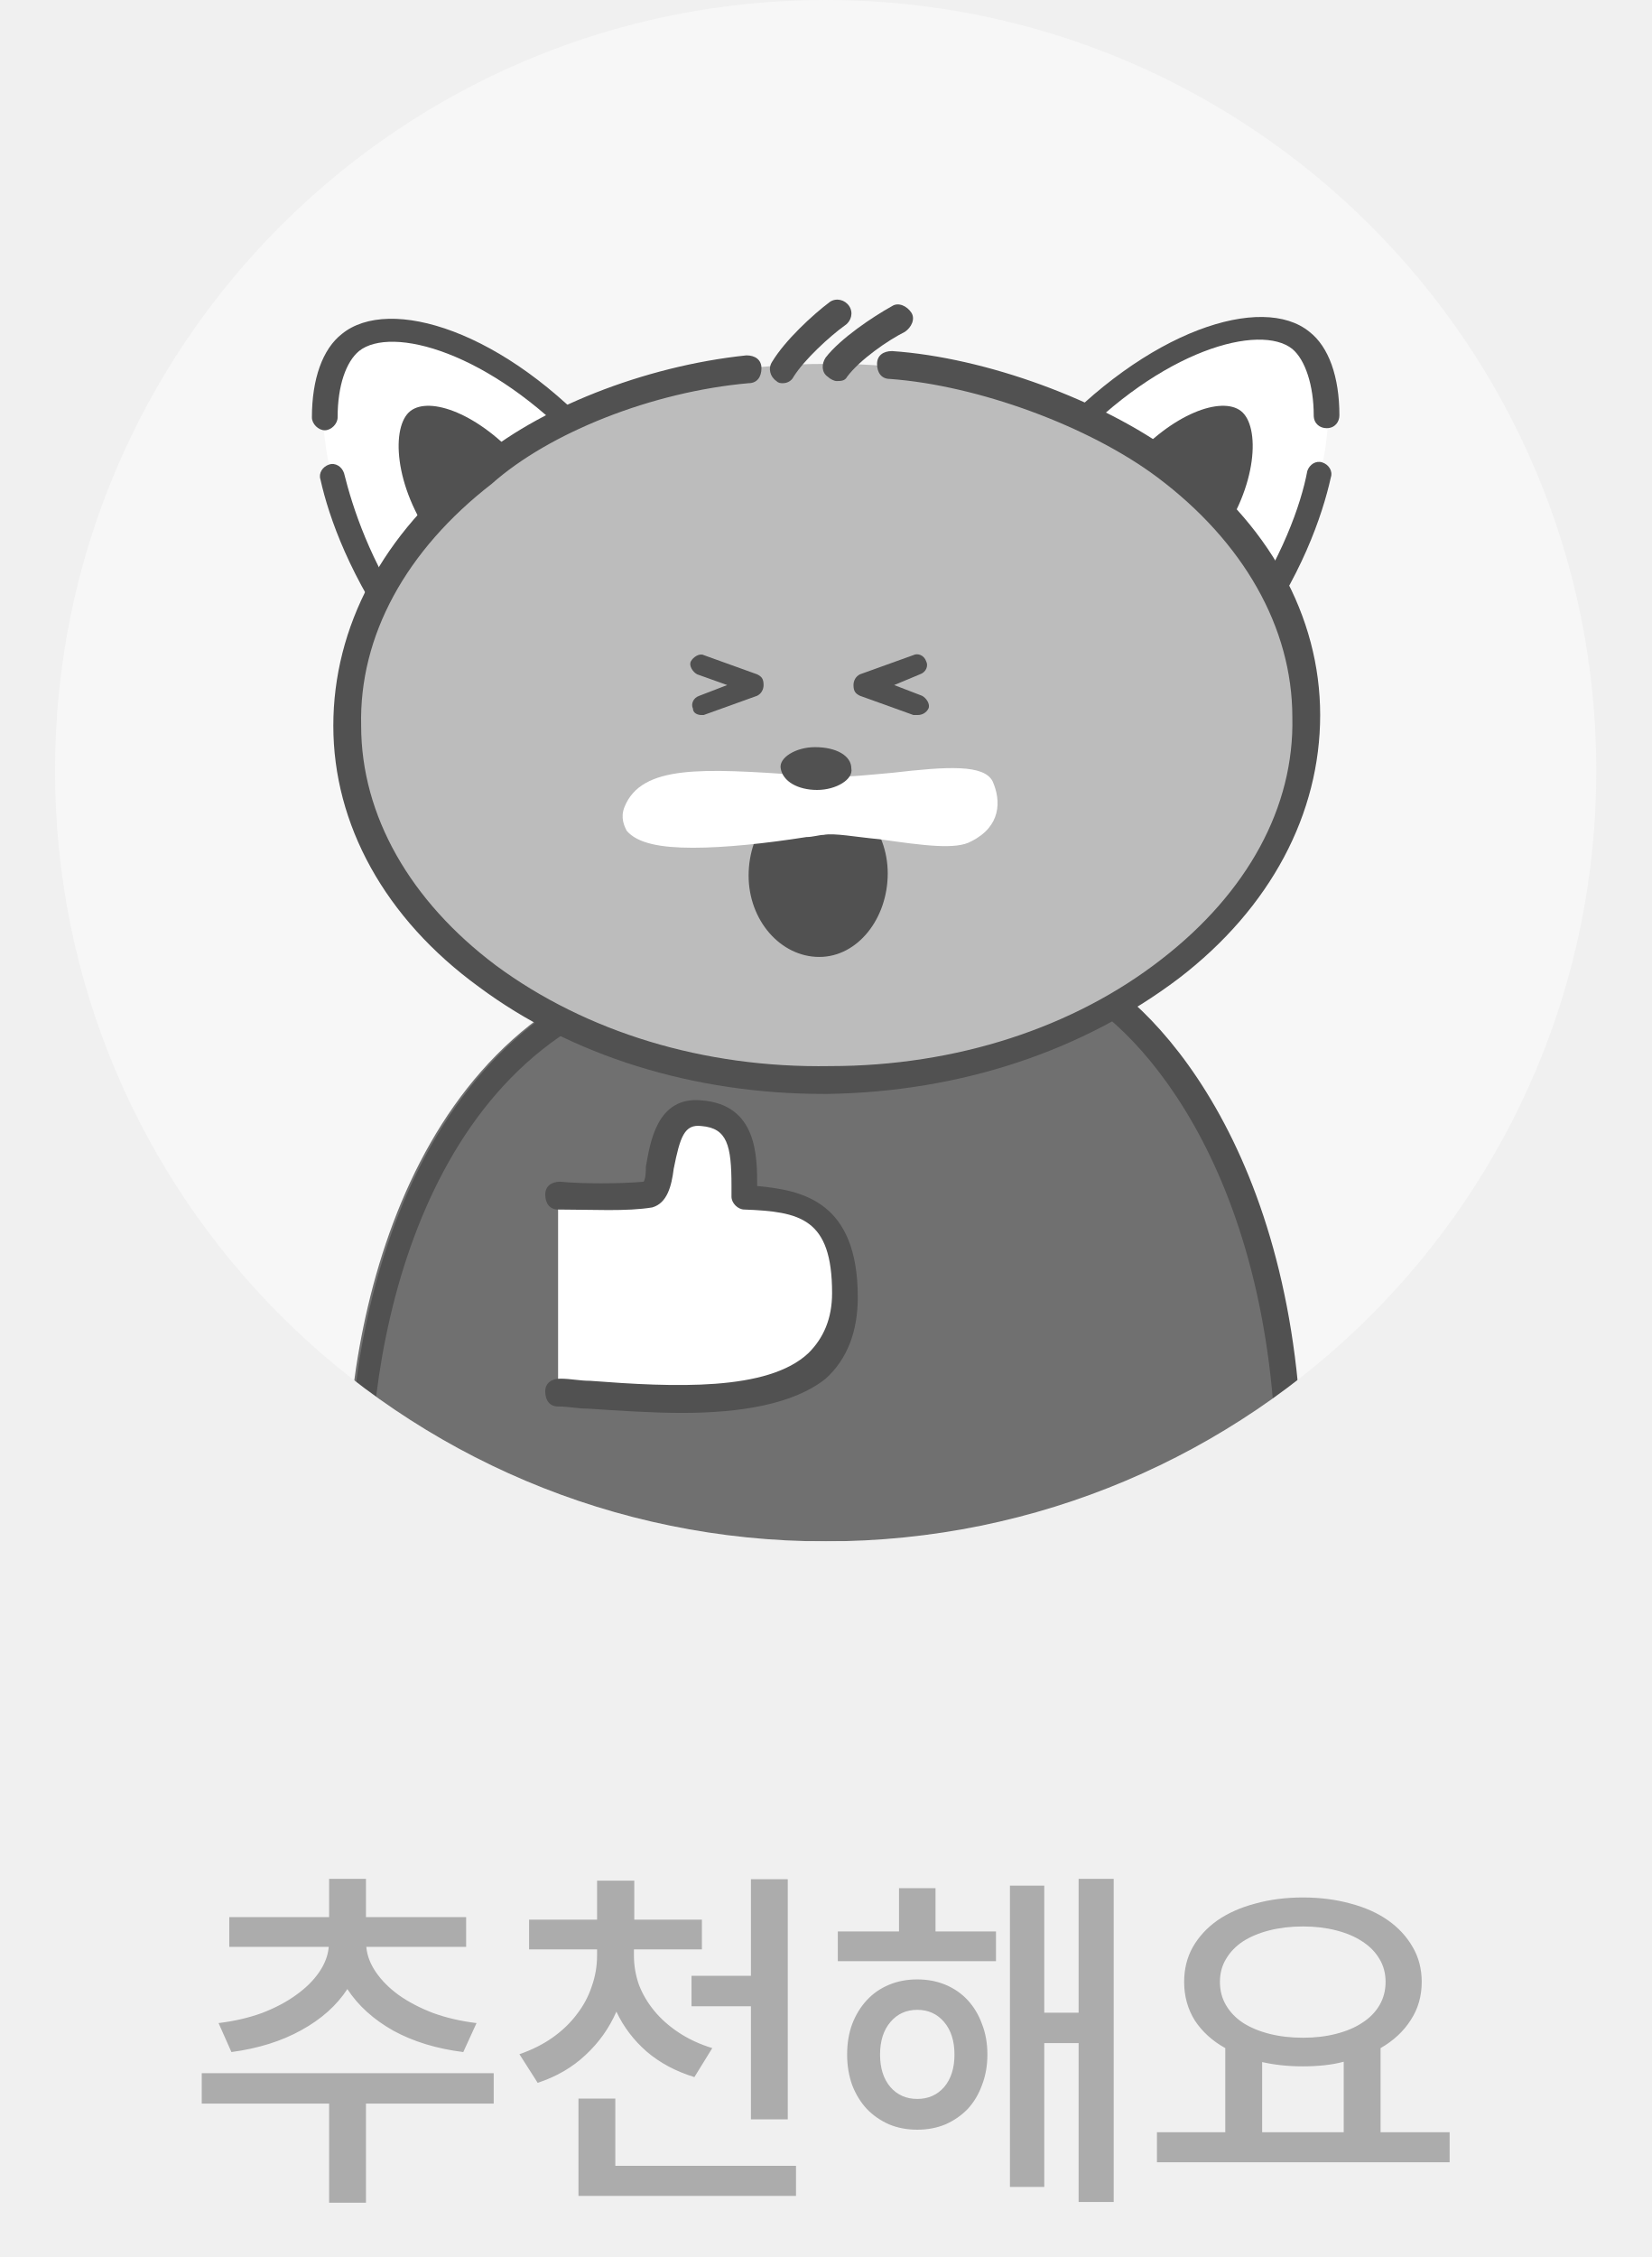
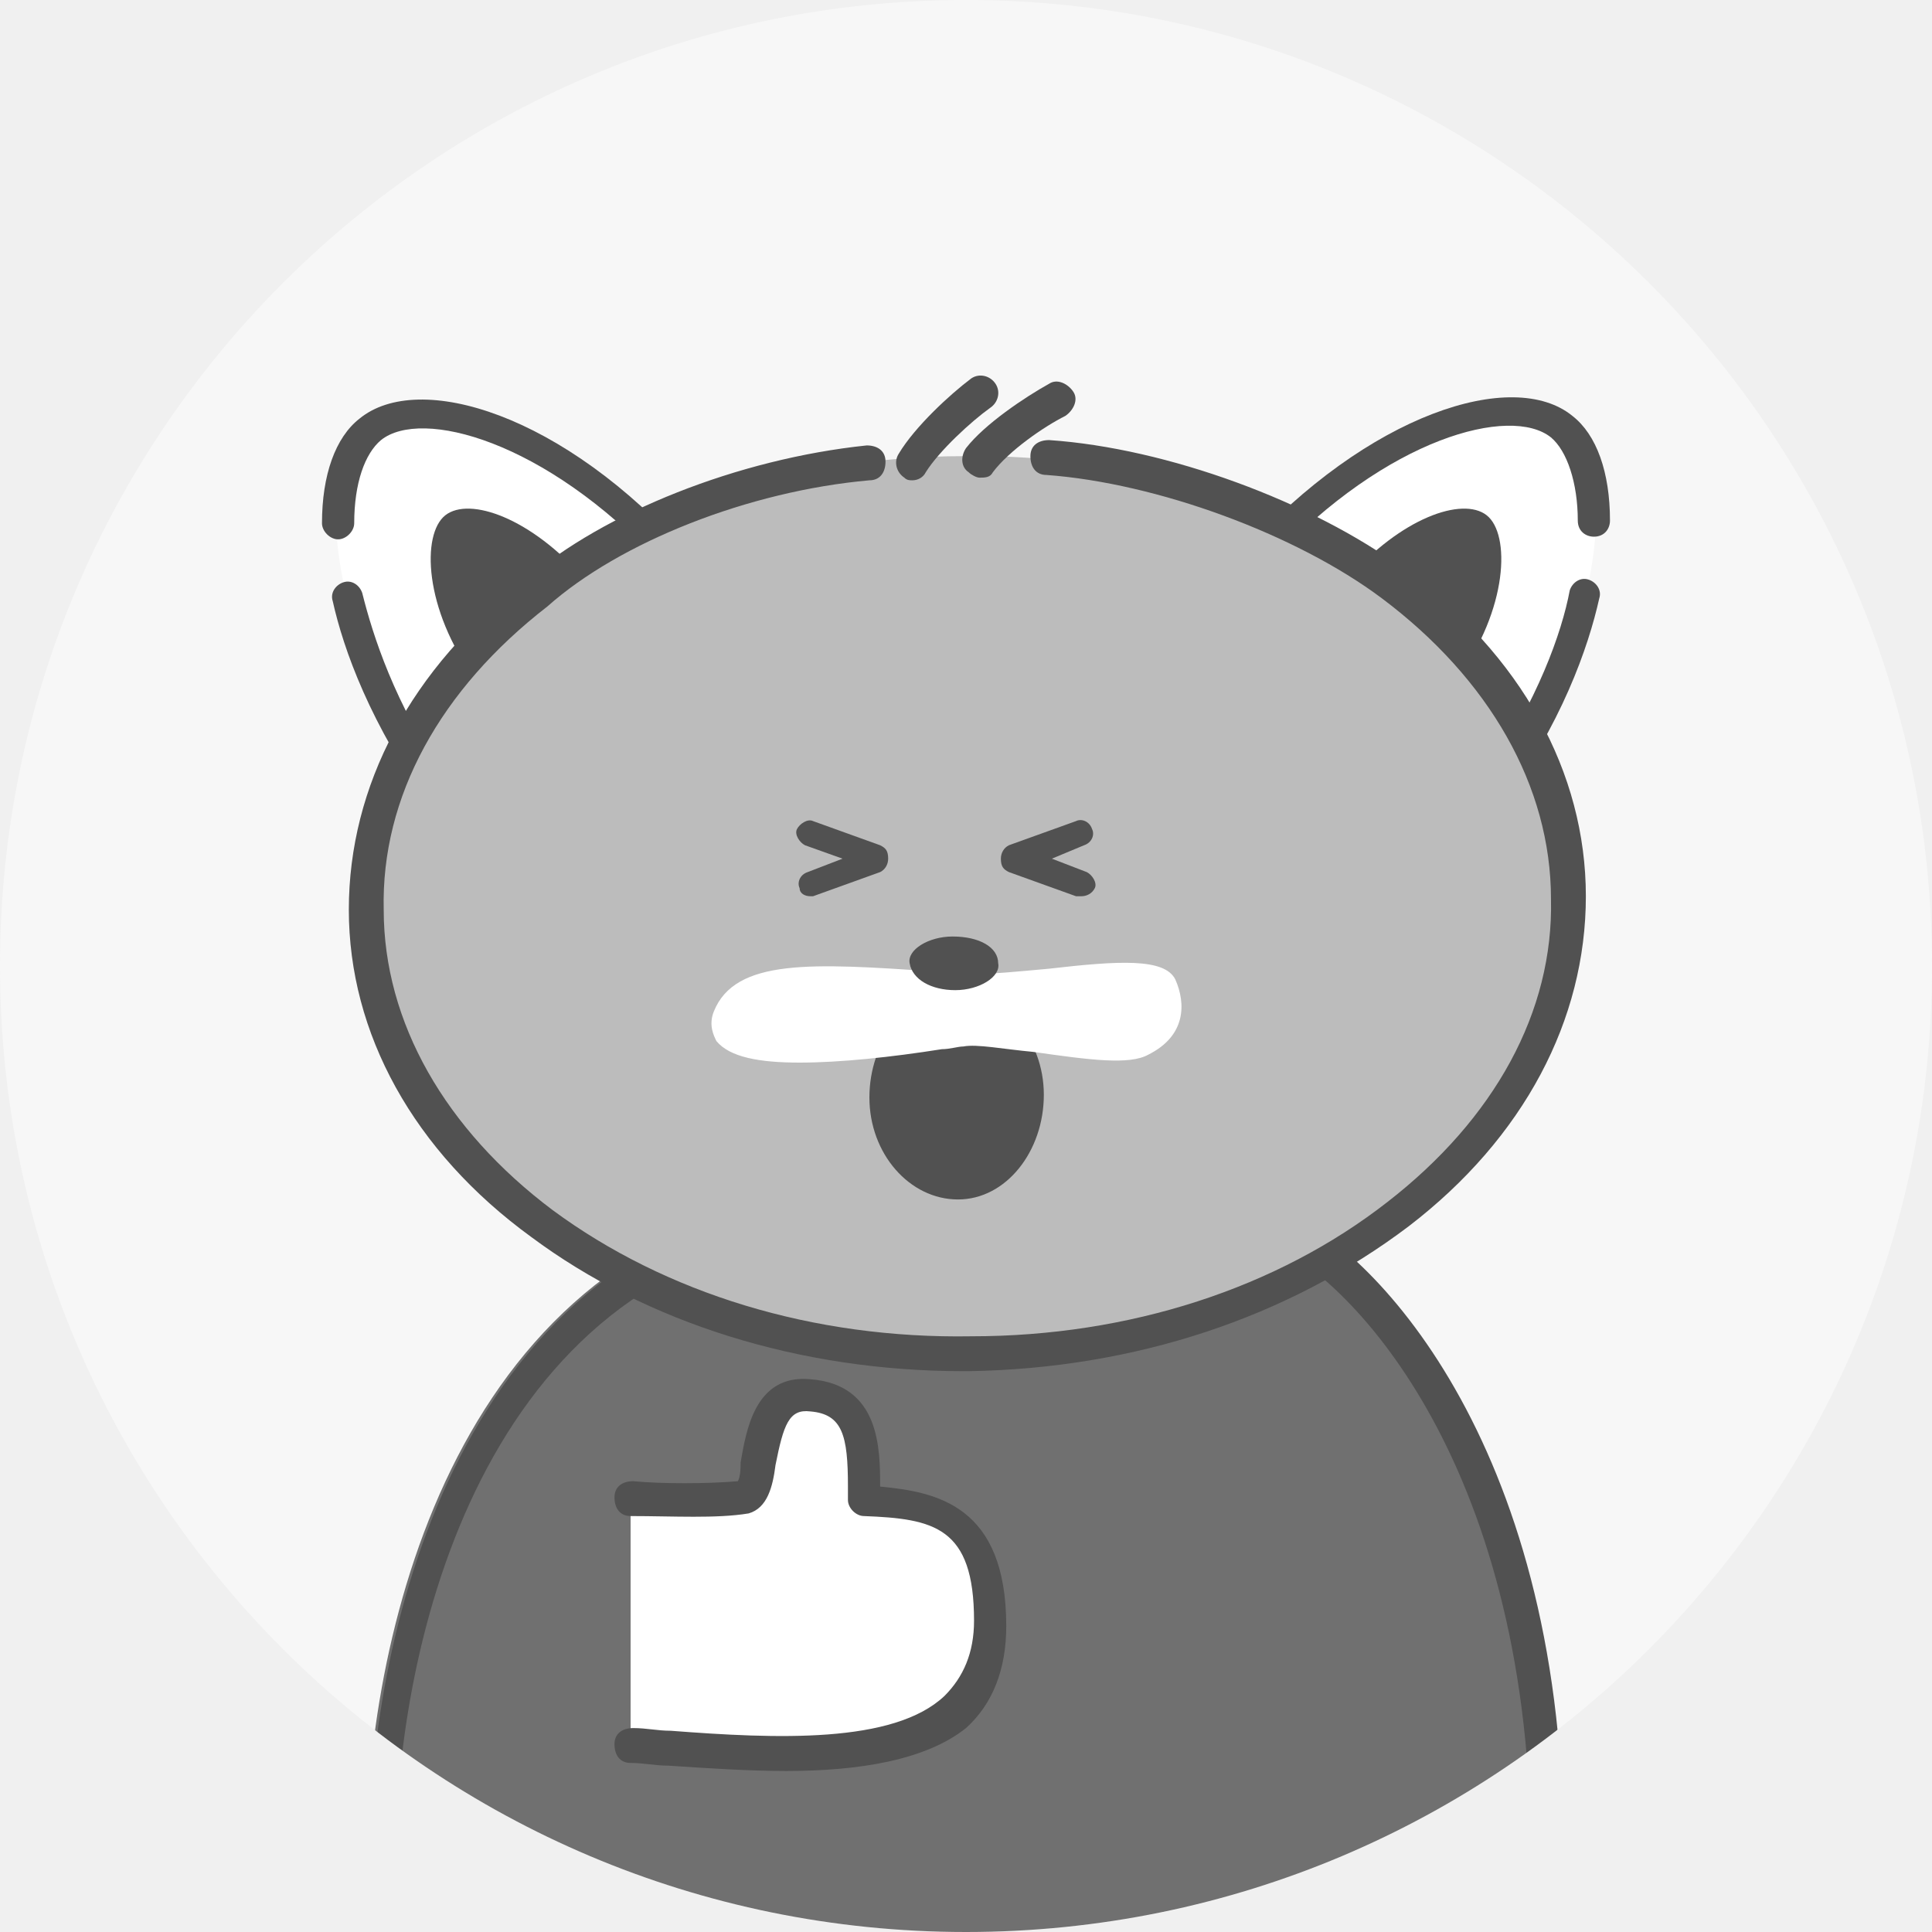
- <svg xmlns="http://www.w3.org/2000/svg" width="60" height="82" viewBox="0 0 60 82" fill="none">
-   <path d="M30 56C45.464 56 58 43.464 58 28C58 12.536 45.464 0 30 0C14.536 0 2 12.536 2 28C2 43.464 14.536 56 30 56Z" fill="#F7F7F7" />
-   <mask id="mask0_161_5239" style="mask-type:alpha" maskUnits="userSpaceOnUse" x="2" y="0" width="56" height="56">
-     <path d="M30 56C45.464 56 58 43.464 58 28C58 12.536 45.464 0 30 0C14.536 0 2 12.536 2 28C2 43.464 14.536 56 30 56Z" fill="#EFEFEF" />
+ <svg xmlns="http://www.w3.org/2000/svg" width="56" height="56" viewBox="0 0 56 56" fill="none">
+   <path d="M28 56C43.464 56 56 43.464 56 28C56 12.536 43.464 0 28 0C12.536 0 0 12.536 0 28C0 43.464 12.536 56 28 56Z" fill="#F7F7F7" />
+   <mask id="mask0_929_5976" style="mask-type:alpha" maskUnits="userSpaceOnUse" x="0" y="0" width="56" height="56">
+     <path d="M28 56C43.464 56 56 43.464 56 28C56 12.536 43.464 0 28 0C12.536 0 0 12.536 0 28C0 43.464 12.536 56 28 56Z" fill="#EFEFEF" />
  </mask>
-   <g mask="url(#mask0_161_5239)">
-     <path d="M12.733 12.444C10.4 14.078 12.733 20.455 14.133 21.933C15.533 23.411 20.9 15.478 20.9 15.478C20.9 15.478 15.611 10.422 12.733 12.444Z" fill="white" />
-     <path d="M47.267 12.444C49.6 14.078 47.267 20.455 45.867 21.933C44.389 23.411 39.1 15.478 39.1 15.478C39.1 15.478 44.389 10.422 47.267 12.444Z" fill="white" />
-     <path d="M23.155 35.7C14.367 38.733 12.811 50.167 13.2 55.533H46.878C47.5 43.322 42.133 37.178 39.411 35.7C37.622 34.455 31.944 32.667 23.155 35.7Z" fill="#707070" />
-     <path d="M46.878 56H13.122C12.889 56 12.655 55.844 12.655 55.533C12.267 49.855 13.978 38.344 22.922 35.233C26.889 33.911 30.544 33.289 33.889 33.6C37.389 33.911 39.1 34.922 39.567 35.311C42.522 36.944 47.811 43.244 47.189 55.611C47.267 55.844 47.111 56 46.878 56ZM13.589 55.067H46.411C46.878 43.478 41.9 37.567 39.178 36.089C39.178 36.089 39.178 36.089 39.1 36.089C37.311 34.844 31.789 33.211 23.233 36.167C15.067 38.967 13.355 49.544 13.589 55.067Z" fill="#707070" />
-     <path d="M13.2 56C12.967 56 12.733 55.844 12.733 55.533C12.345 49.855 14.056 38.344 23 35.233C26.967 33.911 30.622 33.289 33.967 33.6C37.467 33.911 39.178 34.922 39.645 35.311C42.6 36.944 47.889 43.244 47.267 55.611C47.267 55.844 47.033 56.078 46.8 56.078C46.567 56.078 46.333 55.844 46.333 55.611C46.878 43.711 41.9 37.722 39.1 36.167C39.1 36.167 39.1 36.167 39.022 36.167C37.233 34.922 31.711 33.289 23.156 36.244C14.756 39.122 13.122 50.167 13.511 55.611C13.667 55.767 13.433 56 13.2 56Z" fill="#515151" />
-     <path d="M14.833 23.644C14.833 23.644 14.755 23.644 14.833 23.644C14.678 23.644 14.522 23.567 14.522 23.489C12.733 21 11.956 18.822 11.644 17.422C11.567 17.189 11.722 16.955 11.956 16.878C12.189 16.8 12.422 16.955 12.5 17.189C12.811 18.433 13.433 20.378 14.911 22.555L21.133 16.333C17.789 12.755 14.211 11.822 13.044 12.755C12.578 13.144 12.267 14 12.267 15.166C12.267 15.4 12.033 15.633 11.8 15.633C11.567 15.633 11.333 15.4 11.333 15.166C11.333 13.767 11.722 12.678 12.422 12.133C14.133 10.733 18.333 11.978 21.989 16.1C22.144 16.255 22.144 16.567 21.989 16.722L15.144 23.567C15.067 23.644 14.911 23.644 14.833 23.644Z" fill="#515151" />
-     <path d="M14.911 14.933C15.611 14.389 17.4 15.011 18.956 16.8C18.411 17.189 17.867 17.578 17.322 18.122C16.7 18.667 16.233 19.211 15.767 19.678C14.289 17.655 14.211 15.478 14.911 14.933Z" fill="#515151" />
-     <path d="M45.166 23.645C45.089 23.645 44.933 23.567 44.855 23.489L38.011 16.645C37.855 16.489 37.855 16.256 38.011 16.022C41.666 11.978 45.867 10.656 47.578 12.056C48.278 12.6 48.666 13.689 48.666 15.089C48.666 15.322 48.511 15.556 48.2 15.556C47.967 15.556 47.733 15.4 47.733 15.089C47.733 14 47.422 13.067 46.955 12.678C45.789 11.745 42.211 12.678 38.867 16.256L45.089 22.478C46.566 20.3 47.267 18.356 47.5 17.111C47.578 16.878 47.811 16.722 48.044 16.8C48.278 16.878 48.433 17.111 48.355 17.345C48.044 18.744 47.267 21 45.478 23.411C45.478 23.567 45.322 23.645 45.166 23.645C45.244 23.645 45.166 23.645 45.166 23.645Z" fill="#515151" />
-     <path d="M45.089 14.933C44.389 14.389 42.6 15.011 41.044 16.8C41.589 17.189 42.133 17.578 42.678 18.122C43.3 18.667 43.767 19.211 44.233 19.678C45.711 17.655 45.789 15.478 45.089 14.933Z" fill="#515151" />
-     <path d="M47.422 26.055C47.422 29.555 45.555 32.822 42.444 35.233C39.333 37.644 34.978 39.2 30.078 39.2C25.255 39.278 20.822 37.8 17.711 35.467C14.522 33.133 12.655 29.867 12.578 26.367C12.578 22.867 14.444 19.6 17.555 17.189C20.666 14.778 25.022 13.222 29.922 13.222C34.744 13.144 39.178 14.622 42.289 16.956C45.478 19.367 47.422 22.555 47.422 26.055Z" fill="#BCBCBC" />
-     <path d="M28.444 13.922C28.367 13.922 28.289 13.922 28.211 13.844C27.978 13.689 27.9 13.378 28.055 13.144C28.522 12.367 29.533 11.433 30.155 10.967C30.389 10.811 30.7 10.889 30.855 11.122C31.011 11.356 30.933 11.667 30.7 11.822C30.155 12.211 29.222 13.067 28.833 13.689C28.756 13.844 28.6 13.922 28.444 13.922Z" fill="#515151" />
-     <path d="M30.389 13.844C30.311 13.844 30.156 13.767 30.078 13.689C29.845 13.533 29.845 13.222 30 12.989C30.544 12.289 31.711 11.511 32.411 11.122C32.645 10.967 32.956 11.122 33.111 11.355C33.267 11.589 33.111 11.9 32.878 12.056C32.256 12.367 31.244 13.067 30.778 13.689C30.7 13.844 30.544 13.844 30.389 13.844Z" fill="#515151" />
-     <path d="M29.922 39.744C25.178 39.744 20.744 38.344 17.4 35.855C13.978 33.367 12.111 29.944 12.111 26.366C12.111 22.789 13.9 19.366 17.244 16.8C19.5 14.855 23.389 13.3 27.122 12.911C27.433 12.911 27.667 13.066 27.667 13.378C27.667 13.689 27.511 13.922 27.2 13.922C23.7 14.233 19.967 15.711 17.867 17.578C14.755 19.989 13.044 23.1 13.122 26.366C13.122 29.633 14.911 32.744 18.022 35.078C21.289 37.489 25.567 38.811 30.155 38.733C34.744 38.733 39.022 37.333 42.211 34.844C45.322 32.433 47.033 29.322 46.956 26.055C46.956 22.789 45.167 19.678 42.056 17.344C39.567 15.478 35.522 14 32.333 13.767C32.022 13.767 31.867 13.533 31.867 13.222C31.867 12.911 32.1 12.755 32.411 12.755C35.833 12.989 40.033 14.544 42.678 16.489C46.1 18.978 47.967 22.4 47.967 25.978C47.967 29.555 46.178 32.978 42.833 35.544C39.333 38.189 34.9 39.666 30.078 39.744C30 39.744 29.922 39.744 29.922 39.744Z" fill="#515151" />
-     <path d="M25.489 25.978C25.333 25.978 25.178 25.9 25.178 25.744C25.1 25.589 25.178 25.355 25.411 25.278L26.422 24.889L25.333 24.5C25.178 24.422 25.022 24.189 25.1 24.033C25.178 23.878 25.411 23.722 25.567 23.8L27.511 24.5C27.667 24.578 27.744 24.655 27.744 24.889C27.744 25.044 27.667 25.2 27.511 25.278L25.567 25.978H25.489Z" fill="#515151" />
-     <path d="M33.344 25.978C33.267 25.978 33.267 25.978 33.189 25.978L31.244 25.278C31.089 25.2 31.011 25.122 31.011 24.889C31.011 24.733 31.089 24.578 31.244 24.5L33.189 23.8C33.344 23.722 33.578 23.8 33.655 24.034C33.733 24.189 33.655 24.422 33.422 24.5L32.489 24.889L33.5 25.278C33.655 25.356 33.811 25.589 33.733 25.745C33.655 25.9 33.5 25.978 33.344 25.978Z" fill="#515151" />
-     <path d="M29.767 34.767C31.167 34.767 32.255 33.367 32.255 31.733C32.255 30.1 31.089 28.778 29.689 28.778C28.289 28.778 27.2 30.178 27.2 31.811C27.2 33.444 28.367 34.767 29.767 34.767Z" fill="#515151" />
-     <path d="M36.067 28.389C35.755 27.767 34.433 27.844 32.411 28.078C31.555 28.155 30.778 28.233 30.233 28.233C29.844 28.233 29.456 28.155 29.067 28.155C25.567 27.922 23.311 27.767 22.689 29.322C22.533 29.711 22.689 30.022 22.767 30.178C23.155 30.644 24.011 30.8 25.178 30.8C26.344 30.8 27.822 30.644 29.3 30.411C29.533 30.411 29.767 30.333 29.922 30.333C30.311 30.256 31.089 30.411 31.944 30.489C33.578 30.722 34.744 30.878 35.289 30.567C36.378 30.022 36.378 29.089 36.067 28.389Z" fill="white" />
-     <path d="M29.689 28.7C30.389 28.7 31.011 28.311 30.933 27.922C30.933 27.456 30.389 27.145 29.611 27.145C28.911 27.145 28.289 27.533 28.367 27.922C28.445 28.389 28.989 28.7 29.689 28.7Z" fill="#515151" />
-     <path d="M20.278 43.322C21.366 43.4 22.689 43.478 23.622 43.322C24.244 43.244 23.622 40.211 25.489 40.367C27.278 40.522 27.044 42.311 27.044 43.4C28.911 43.478 30.7 43.711 30.7 46.9C30.7 51.567 24.944 50.789 20.278 50.556" fill="white" />
-     <path d="M24.789 51.333C23.7 51.333 22.533 51.255 21.367 51.178C20.978 51.178 20.667 51.1 20.278 51.1C19.967 51.1 19.811 50.867 19.811 50.556C19.811 50.244 20.044 50.089 20.355 50.089C20.744 50.089 21.055 50.167 21.444 50.167C24.478 50.4 27.9 50.556 29.378 49.156C29.922 48.611 30.233 47.911 30.233 46.978C30.233 44.255 29.067 44.022 27.044 43.944C26.811 43.944 26.578 43.711 26.578 43.478C26.578 43.4 26.578 43.244 26.578 43.089C26.578 41.611 26.422 40.989 25.489 40.911C24.867 40.833 24.711 41.3 24.478 42.467C24.4 43.089 24.244 43.711 23.7 43.867C22.767 44.022 21.522 43.944 20.278 43.944C19.967 43.944 19.811 43.711 19.811 43.4C19.811 43.089 20.044 42.933 20.355 42.933C21.133 43.011 22.533 43.011 23.389 42.933C23.467 42.778 23.467 42.544 23.467 42.389C23.622 41.533 23.855 39.822 25.489 39.978C27.511 40.133 27.511 42 27.511 43.089C29.144 43.244 31.167 43.633 31.167 47.133C31.167 48.378 30.778 49.389 30 50.089C28.833 51.022 26.889 51.333 24.789 51.333Z" fill="#515151" />
+   <g mask="url(#mask0_929_5976)">
+     <path d="M10.733 12.444C8.4 14.078 10.733 20.456 12.133 21.933C13.533 23.411 18.9 15.478 18.9 15.478C18.9 15.478 13.611 10.422 10.733 12.444Z" fill="white" />
+     <path d="M45.267 12.444C47.6 14.078 45.267 20.456 43.867 21.933C42.389 23.411 37.1 15.478 37.1 15.478C37.1 15.478 42.389 10.422 45.267 12.444Z" fill="white" />
+     <path d="M21.155 35.7C12.367 38.733 10.811 50.167 11.2 55.533H44.878C45.5 43.322 40.133 37.178 37.411 35.7C35.622 34.456 29.944 32.667 21.155 35.7Z" fill="#707070" />
+     <path d="M44.878 56H11.122C10.889 56 10.655 55.844 10.655 55.533C10.267 49.856 11.978 38.344 20.922 35.233C24.889 33.911 28.544 33.289 31.889 33.6C35.389 33.911 37.1 34.922 37.567 35.311C40.522 36.944 45.811 43.245 45.189 55.611C45.267 55.844 45.111 56 44.878 56ZM11.589 55.067H44.411C44.878 43.478 39.9 37.567 37.178 36.089C37.178 36.089 37.178 36.089 37.1 36.089C35.311 34.844 29.789 33.211 21.233 36.167C13.067 38.967 11.355 49.544 11.589 55.067Z" fill="#707070" />
+     <path d="M11.2 56C10.967 56 10.733 55.844 10.733 55.533C10.345 49.856 12.056 38.344 21 35.233C24.967 33.911 28.622 33.289 31.967 33.6C35.467 33.911 37.178 34.922 37.645 35.311C40.6 36.944 45.889 43.245 45.267 55.611C45.267 55.844 45.033 56.078 44.8 56.078C44.567 56.078 44.333 55.844 44.333 55.611C44.878 43.711 39.9 37.722 37.1 36.167C37.1 36.167 37.1 36.167 37.022 36.167C35.233 34.922 29.711 33.289 21.156 36.245C12.756 39.122 11.122 50.167 11.511 55.611C11.667 55.767 11.433 56 11.2 56Z" fill="#515151" />
+     <path d="M12.833 23.645C12.833 23.645 12.755 23.645 12.833 23.645C12.678 23.645 12.522 23.567 12.522 23.489C10.733 21 9.955 18.822 9.644 17.422C9.567 17.189 9.722 16.956 9.955 16.878C10.189 16.8 10.422 16.956 10.5 17.189C10.811 18.433 11.433 20.378 12.911 22.556L19.133 16.333C15.789 12.756 12.211 11.822 11.044 12.756C10.578 13.145 10.267 14 10.267 15.167C10.267 15.4 10.033 15.633 9.8 15.633C9.567 15.633 9.333 15.4 9.333 15.167C9.333 13.767 9.722 12.678 10.422 12.133C12.133 10.733 16.333 11.978 19.989 16.1C20.144 16.256 20.144 16.567 19.989 16.722L13.144 23.567C13.067 23.645 12.911 23.645 12.833 23.645Z" fill="#515151" />
+     <path d="M12.911 14.933C13.611 14.389 15.4 15.011 16.956 16.8C16.411 17.189 15.867 17.578 15.322 18.122C14.7 18.667 14.233 19.211 13.767 19.678C12.289 17.656 12.211 15.478 12.911 14.933Z" fill="#515151" />
+     <path d="M43.166 23.645C43.089 23.645 42.933 23.567 42.855 23.489L36.011 16.645C35.855 16.489 35.855 16.256 36.011 16.022C39.666 11.978 43.867 10.656 45.578 12.056C46.278 12.6 46.666 13.689 46.666 15.089C46.666 15.322 46.511 15.556 46.2 15.556C45.967 15.556 45.733 15.4 45.733 15.089C45.733 14 45.422 13.067 44.955 12.678C43.789 11.745 40.211 12.678 36.867 16.256L43.089 22.478C44.566 20.3 45.267 18.356 45.5 17.111C45.578 16.878 45.811 16.722 46.044 16.8C46.278 16.878 46.433 17.111 46.355 17.345C46.044 18.744 45.267 21 43.478 23.411C43.478 23.567 43.322 23.645 43.166 23.645C43.244 23.645 43.166 23.645 43.166 23.645Z" fill="#515151" />
+     <path d="M43.089 14.933C42.389 14.389 40.6 15.011 39.044 16.8C39.589 17.189 40.133 17.578 40.678 18.122C41.3 18.667 41.767 19.211 42.233 19.678C43.711 17.656 43.789 15.478 43.089 14.933Z" fill="#515151" />
+     <path d="M45.422 26.056C45.422 29.556 43.555 32.822 40.444 35.233C37.333 37.644 32.978 39.2 28.078 39.2C23.255 39.278 18.822 37.8 15.711 35.467C12.522 33.133 10.655 29.867 10.578 26.367C10.578 22.867 12.444 19.6 15.555 17.189C18.666 14.778 23.022 13.222 27.922 13.222C32.744 13.144 37.178 14.622 40.289 16.956C43.478 19.367 45.422 22.556 45.422 26.056Z" fill="#BCBCBC" />
+     <path d="M26.444 13.922C26.367 13.922 26.289 13.922 26.211 13.844C25.978 13.689 25.9 13.378 26.055 13.144C26.522 12.367 27.533 11.433 28.155 10.967C28.389 10.811 28.7 10.889 28.855 11.122C29.011 11.356 28.933 11.667 28.7 11.822C28.155 12.211 27.222 13.067 26.833 13.689C26.756 13.844 26.6 13.922 26.444 13.922Z" fill="#515151" />
+     <path d="M28.389 13.845C28.311 13.845 28.156 13.767 28.078 13.689C27.845 13.533 27.845 13.222 28 12.989C28.544 12.289 29.711 11.511 30.411 11.122C30.645 10.967 30.956 11.122 31.111 11.356C31.267 11.589 31.111 11.9 30.878 12.056C30.256 12.367 29.244 13.067 28.778 13.689C28.7 13.845 28.544 13.845 28.389 13.845Z" fill="#515151" />
+     <path d="M27.922 39.744C23.178 39.744 18.744 38.344 15.4 35.856C11.978 33.367 10.111 29.944 10.111 26.367C10.111 22.789 11.9 19.367 15.244 16.8C17.5 14.856 21.389 13.3 25.122 12.911C25.433 12.911 25.667 13.067 25.667 13.378C25.667 13.689 25.511 13.922 25.2 13.922C21.7 14.233 17.967 15.711 15.867 17.578C12.755 19.989 11.044 23.1 11.122 26.367C11.122 29.633 12.911 32.744 16.022 35.078C19.289 37.489 23.567 38.811 28.155 38.733C32.744 38.733 37.022 37.333 40.211 34.844C43.322 32.433 45.033 29.322 44.956 26.056C44.956 22.789 43.167 19.678 40.056 17.344C37.567 15.478 33.522 14 30.333 13.767C30.022 13.767 29.867 13.533 29.867 13.222C29.867 12.911 30.1 12.756 30.411 12.756C33.833 12.989 38.033 14.544 40.678 16.489C44.1 18.978 45.967 22.4 45.967 25.978C45.967 29.556 44.178 32.978 40.833 35.544C37.333 38.189 32.9 39.667 28.078 39.744C28 39.744 27.922 39.744 27.922 39.744Z" fill="#515151" />
+     <path d="M23.489 25.978C23.333 25.978 23.178 25.9 23.178 25.744C23.1 25.589 23.178 25.355 23.411 25.278L24.422 24.889L23.333 24.5C23.178 24.422 23.022 24.189 23.1 24.033C23.178 23.878 23.411 23.722 23.567 23.8L25.511 24.5C25.667 24.578 25.744 24.655 25.744 24.889C25.744 25.044 25.667 25.2 25.511 25.278L23.567 25.978H23.489Z" fill="#515151" />
+     <path d="M31.344 25.978C31.267 25.978 31.267 25.978 31.189 25.978L29.244 25.278C29.089 25.2 29.011 25.122 29.011 24.889C29.011 24.733 29.089 24.578 29.244 24.5L31.189 23.8C31.344 23.722 31.578 23.8 31.655 24.033C31.733 24.189 31.655 24.422 31.422 24.5L30.489 24.889L31.5 25.278C31.655 25.355 31.811 25.589 31.733 25.744C31.655 25.9 31.5 25.978 31.344 25.978Z" fill="#515151" />
+     <path d="M27.767 34.767C29.167 34.767 30.256 33.367 30.256 31.733C30.256 30.1 29.089 28.778 27.689 28.778C26.289 28.778 25.2 30.178 25.2 31.811C25.2 33.444 26.367 34.767 27.767 34.767Z" fill="#515151" />
+     <path d="M34.067 28.389C33.755 27.767 32.433 27.845 30.411 28.078C29.555 28.156 28.778 28.233 28.233 28.233C27.844 28.233 27.456 28.156 27.067 28.156C23.567 27.922 21.311 27.767 20.689 29.322C20.533 29.711 20.689 30.022 20.767 30.178C21.155 30.645 22.011 30.8 23.178 30.8C24.344 30.8 25.822 30.645 27.3 30.411C27.533 30.411 27.767 30.333 27.922 30.333C28.311 30.256 29.089 30.411 29.944 30.489C31.578 30.722 32.744 30.878 33.289 30.567C34.378 30.022 34.378 29.089 34.067 28.389Z" fill="white" />
+     <path d="M27.689 28.7C28.389 28.7 29.011 28.311 28.933 27.922C28.933 27.456 28.389 27.145 27.611 27.145C26.911 27.145 26.289 27.533 26.367 27.922C26.445 28.389 26.989 28.7 27.689 28.7Z" fill="#515151" />
+     <path d="M18.278 43.322C19.366 43.4 20.689 43.478 21.622 43.322C22.244 43.245 21.622 40.211 23.489 40.367C25.278 40.522 25.044 42.311 25.044 43.4C26.911 43.478 28.7 43.711 28.7 46.9C28.7 51.567 22.944 50.789 18.278 50.556" fill="white" />
+     <path d="M22.789 51.333C21.7 51.333 20.533 51.255 19.367 51.178C18.978 51.178 18.667 51.1 18.278 51.1C17.967 51.1 17.811 50.867 17.811 50.556C17.811 50.244 18.044 50.089 18.355 50.089C18.744 50.089 19.055 50.167 19.444 50.167C22.478 50.4 25.9 50.556 27.378 49.156C27.922 48.611 28.233 47.911 28.233 46.978C28.233 44.255 27.067 44.022 25.044 43.944C24.811 43.944 24.578 43.711 24.578 43.478C24.578 43.4 24.578 43.244 24.578 43.089C24.578 41.611 24.422 40.989 23.489 40.911C22.867 40.833 22.711 41.3 22.478 42.467C22.4 43.089 22.244 43.711 21.7 43.867C20.767 44.022 19.522 43.944 18.278 43.944C17.967 43.944 17.811 43.711 17.811 43.4C17.811 43.089 18.044 42.933 18.355 42.933C19.133 43.011 20.533 43.011 21.389 42.933C21.467 42.778 21.467 42.544 21.467 42.389C21.622 41.533 21.855 39.822 23.489 39.978C25.511 40.133 25.511 42 25.511 43.089C27.144 43.244 29.167 43.633 29.167 47.133C29.167 48.378 28.778 49.389 28 50.089C26.833 51.022 24.889 51.333 22.789 51.333Z" fill="#515151" />
  </g>
-   <path d="M7.941 73.501L8.409 74.554C9.38 74.424 10.225 74.16 10.944 73.761C11.672 73.362 12.231 72.864 12.621 72.266C13.011 72.864 13.566 73.367 14.285 73.774C15.013 74.173 15.862 74.433 16.833 74.554L17.314 73.501C16.742 73.432 16.218 73.31 15.741 73.137C15.264 72.955 14.848 72.738 14.493 72.487C14.146 72.236 13.869 71.958 13.661 71.655C13.453 71.352 13.336 71.044 13.31 70.732H16.937V69.653H13.297V68.262H11.958V69.653H8.331V70.732H11.945C11.919 71.044 11.802 71.352 11.594 71.655C11.386 71.958 11.104 72.236 10.749 72.487C10.402 72.738 9.991 72.955 9.514 73.137C9.037 73.31 8.513 73.432 7.941 73.501ZM17.938 76.426V75.321H7.33V76.426H11.958V80.027H13.297V76.426H17.938ZM27.284 71.785H25.126V72.89H27.284V76.998H28.623V68.275H27.284V71.785ZM25.23 75.464L25.88 74.411C25.429 74.272 25.026 74.086 24.671 73.852C24.316 73.618 24.017 73.354 23.774 73.059C23.531 72.764 23.345 72.448 23.215 72.11C23.094 71.763 23.033 71.408 23.033 71.044V70.823H25.503V69.744H23.046V68.327H21.694V69.744H19.224V70.823H21.694V71.044C21.694 71.434 21.629 71.811 21.499 72.175C21.378 72.539 21.196 72.877 20.953 73.189C20.719 73.501 20.424 73.783 20.069 74.034C19.722 74.277 19.324 74.476 18.873 74.632L19.536 75.672C20.221 75.447 20.801 75.109 21.278 74.658C21.763 74.207 22.136 73.683 22.396 73.085C22.656 73.64 23.024 74.125 23.501 74.541C23.978 74.948 24.554 75.256 25.23 75.464ZM28.922 78.688H22.357V76.244H21.018V79.78H28.922V78.688ZM40.465 68.262H39.191V73.124H37.943V68.509H36.695V79.455H37.943V74.229H39.191V80.001H40.465V68.262ZM33.991 70.173V68.6H32.665V70.173H30.442V71.252H36.188V70.173H33.991ZM33.328 71.915C32.955 71.915 32.613 71.98 32.301 72.11C31.989 72.24 31.72 72.426 31.495 72.669C31.27 72.912 31.092 73.202 30.962 73.54C30.841 73.869 30.78 74.238 30.78 74.645C30.78 75.044 30.841 75.412 30.962 75.75C31.092 76.088 31.27 76.378 31.495 76.621C31.72 76.855 31.989 77.041 32.301 77.18C32.613 77.31 32.955 77.375 33.328 77.375C33.701 77.375 34.043 77.31 34.355 77.18C34.667 77.041 34.936 76.855 35.161 76.621C35.386 76.378 35.56 76.088 35.681 75.75C35.811 75.412 35.876 75.044 35.876 74.645C35.876 74.238 35.811 73.869 35.681 73.54C35.56 73.202 35.386 72.912 35.161 72.669C34.936 72.426 34.667 72.24 34.355 72.11C34.043 71.98 33.701 71.915 33.328 71.915ZM33.328 76.257C32.929 76.257 32.604 76.114 32.353 75.828C32.102 75.533 31.976 75.139 31.976 74.645C31.976 74.151 32.102 73.757 32.353 73.462C32.604 73.167 32.929 73.02 33.328 73.02C33.727 73.02 34.052 73.167 34.303 73.462C34.554 73.757 34.68 74.151 34.68 74.645C34.68 75.139 34.554 75.533 34.303 75.828C34.052 76.114 33.727 76.257 33.328 76.257ZM52.671 77.466H50.162V74.411C50.63 74.142 50.994 73.804 51.254 73.397C51.523 72.99 51.657 72.526 51.657 72.006C51.657 71.538 51.549 71.118 51.332 70.745C51.115 70.364 50.816 70.039 50.435 69.77C50.054 69.501 49.599 69.298 49.07 69.159C48.541 69.012 47.965 68.938 47.341 68.938C46.717 68.938 46.141 69.012 45.612 69.159C45.083 69.298 44.624 69.501 44.234 69.77C43.853 70.039 43.554 70.364 43.337 70.745C43.129 71.118 43.025 71.538 43.025 72.006C43.025 72.526 43.155 72.994 43.415 73.41C43.684 73.817 44.052 74.151 44.52 74.411V77.466H42.037V78.558H52.671V77.466ZM47.341 69.991C47.783 69.991 48.186 70.039 48.55 70.134C48.923 70.229 49.239 70.364 49.499 70.537C49.768 70.71 49.976 70.923 50.123 71.174C50.27 71.417 50.344 71.694 50.344 72.006C50.344 72.318 50.27 72.6 50.123 72.851C49.976 73.102 49.768 73.315 49.499 73.488C49.239 73.661 48.923 73.796 48.55 73.891C48.186 73.986 47.783 74.034 47.341 74.034C46.899 74.034 46.492 73.986 46.119 73.891C45.746 73.796 45.426 73.661 45.157 73.488C44.897 73.315 44.693 73.102 44.546 72.851C44.399 72.6 44.325 72.318 44.325 72.006C44.325 71.694 44.399 71.417 44.546 71.174C44.693 70.923 44.897 70.71 45.157 70.537C45.426 70.364 45.746 70.229 46.119 70.134C46.492 70.039 46.899 69.991 47.341 69.991ZM45.859 77.466V74.918C46.318 75.022 46.812 75.074 47.341 75.074C47.601 75.074 47.857 75.061 48.108 75.035C48.359 75.009 48.598 74.966 48.823 74.905V77.466H45.859Z" fill="#ACACAC" />
</svg>
